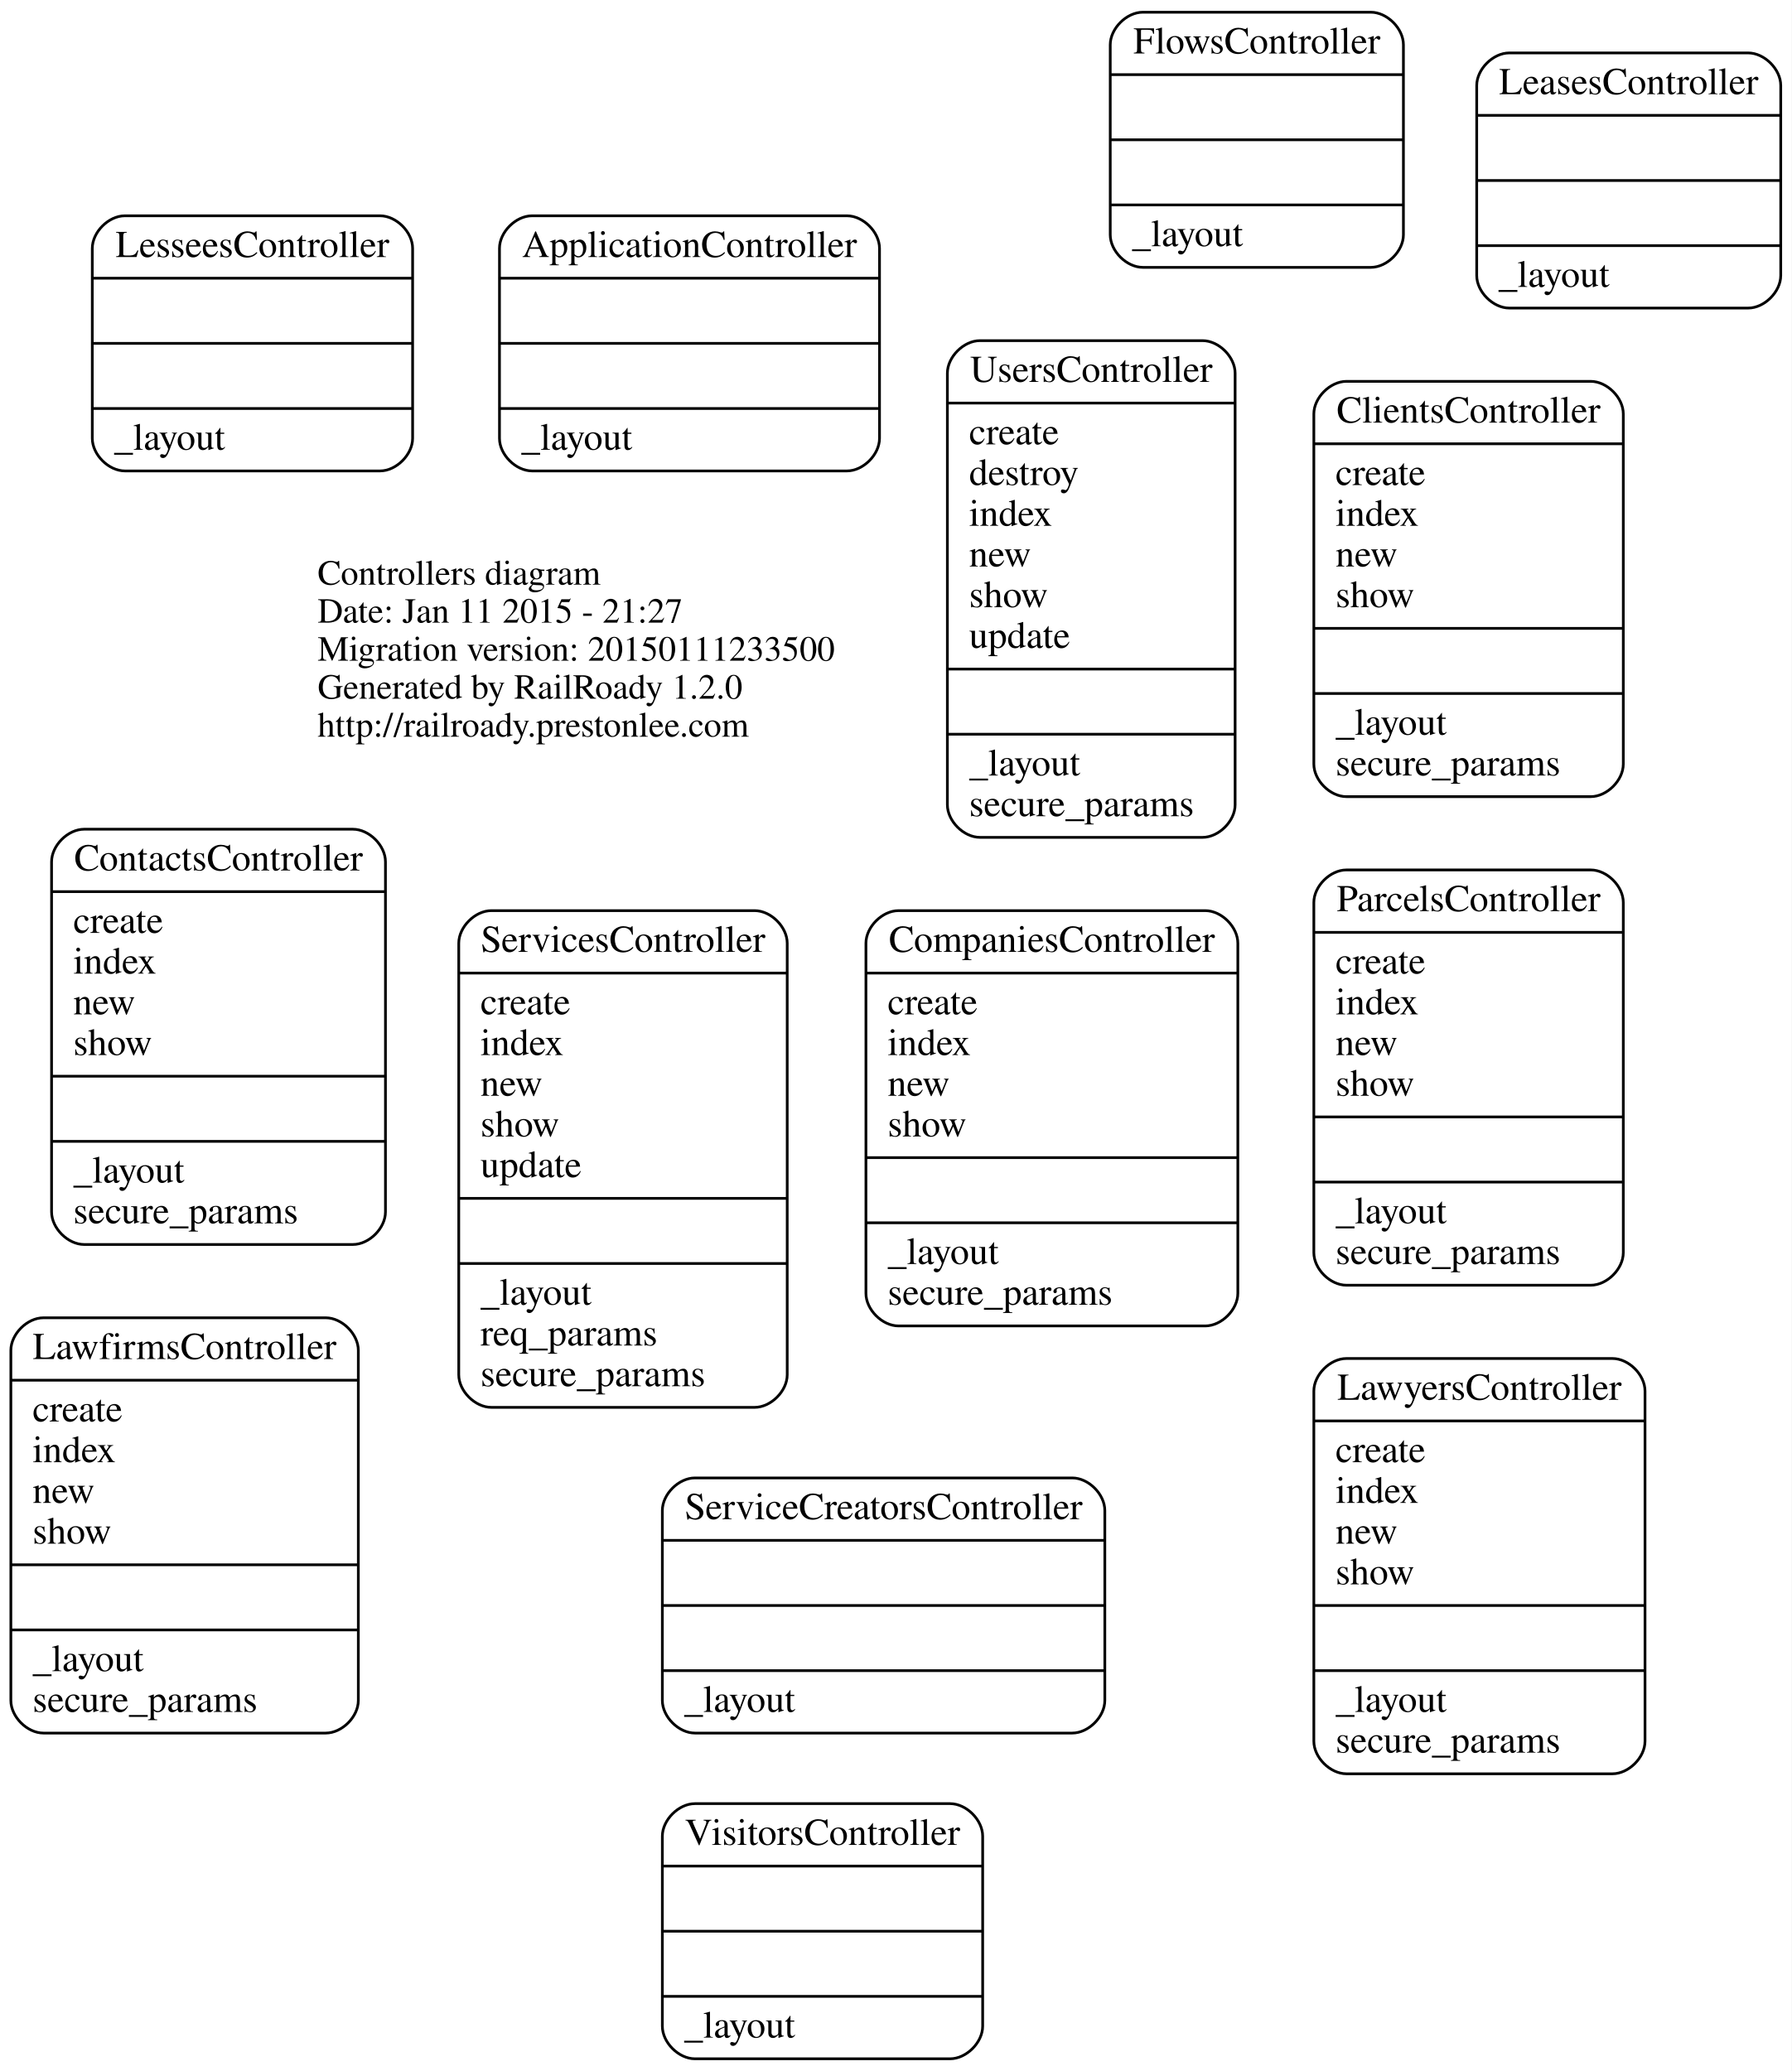
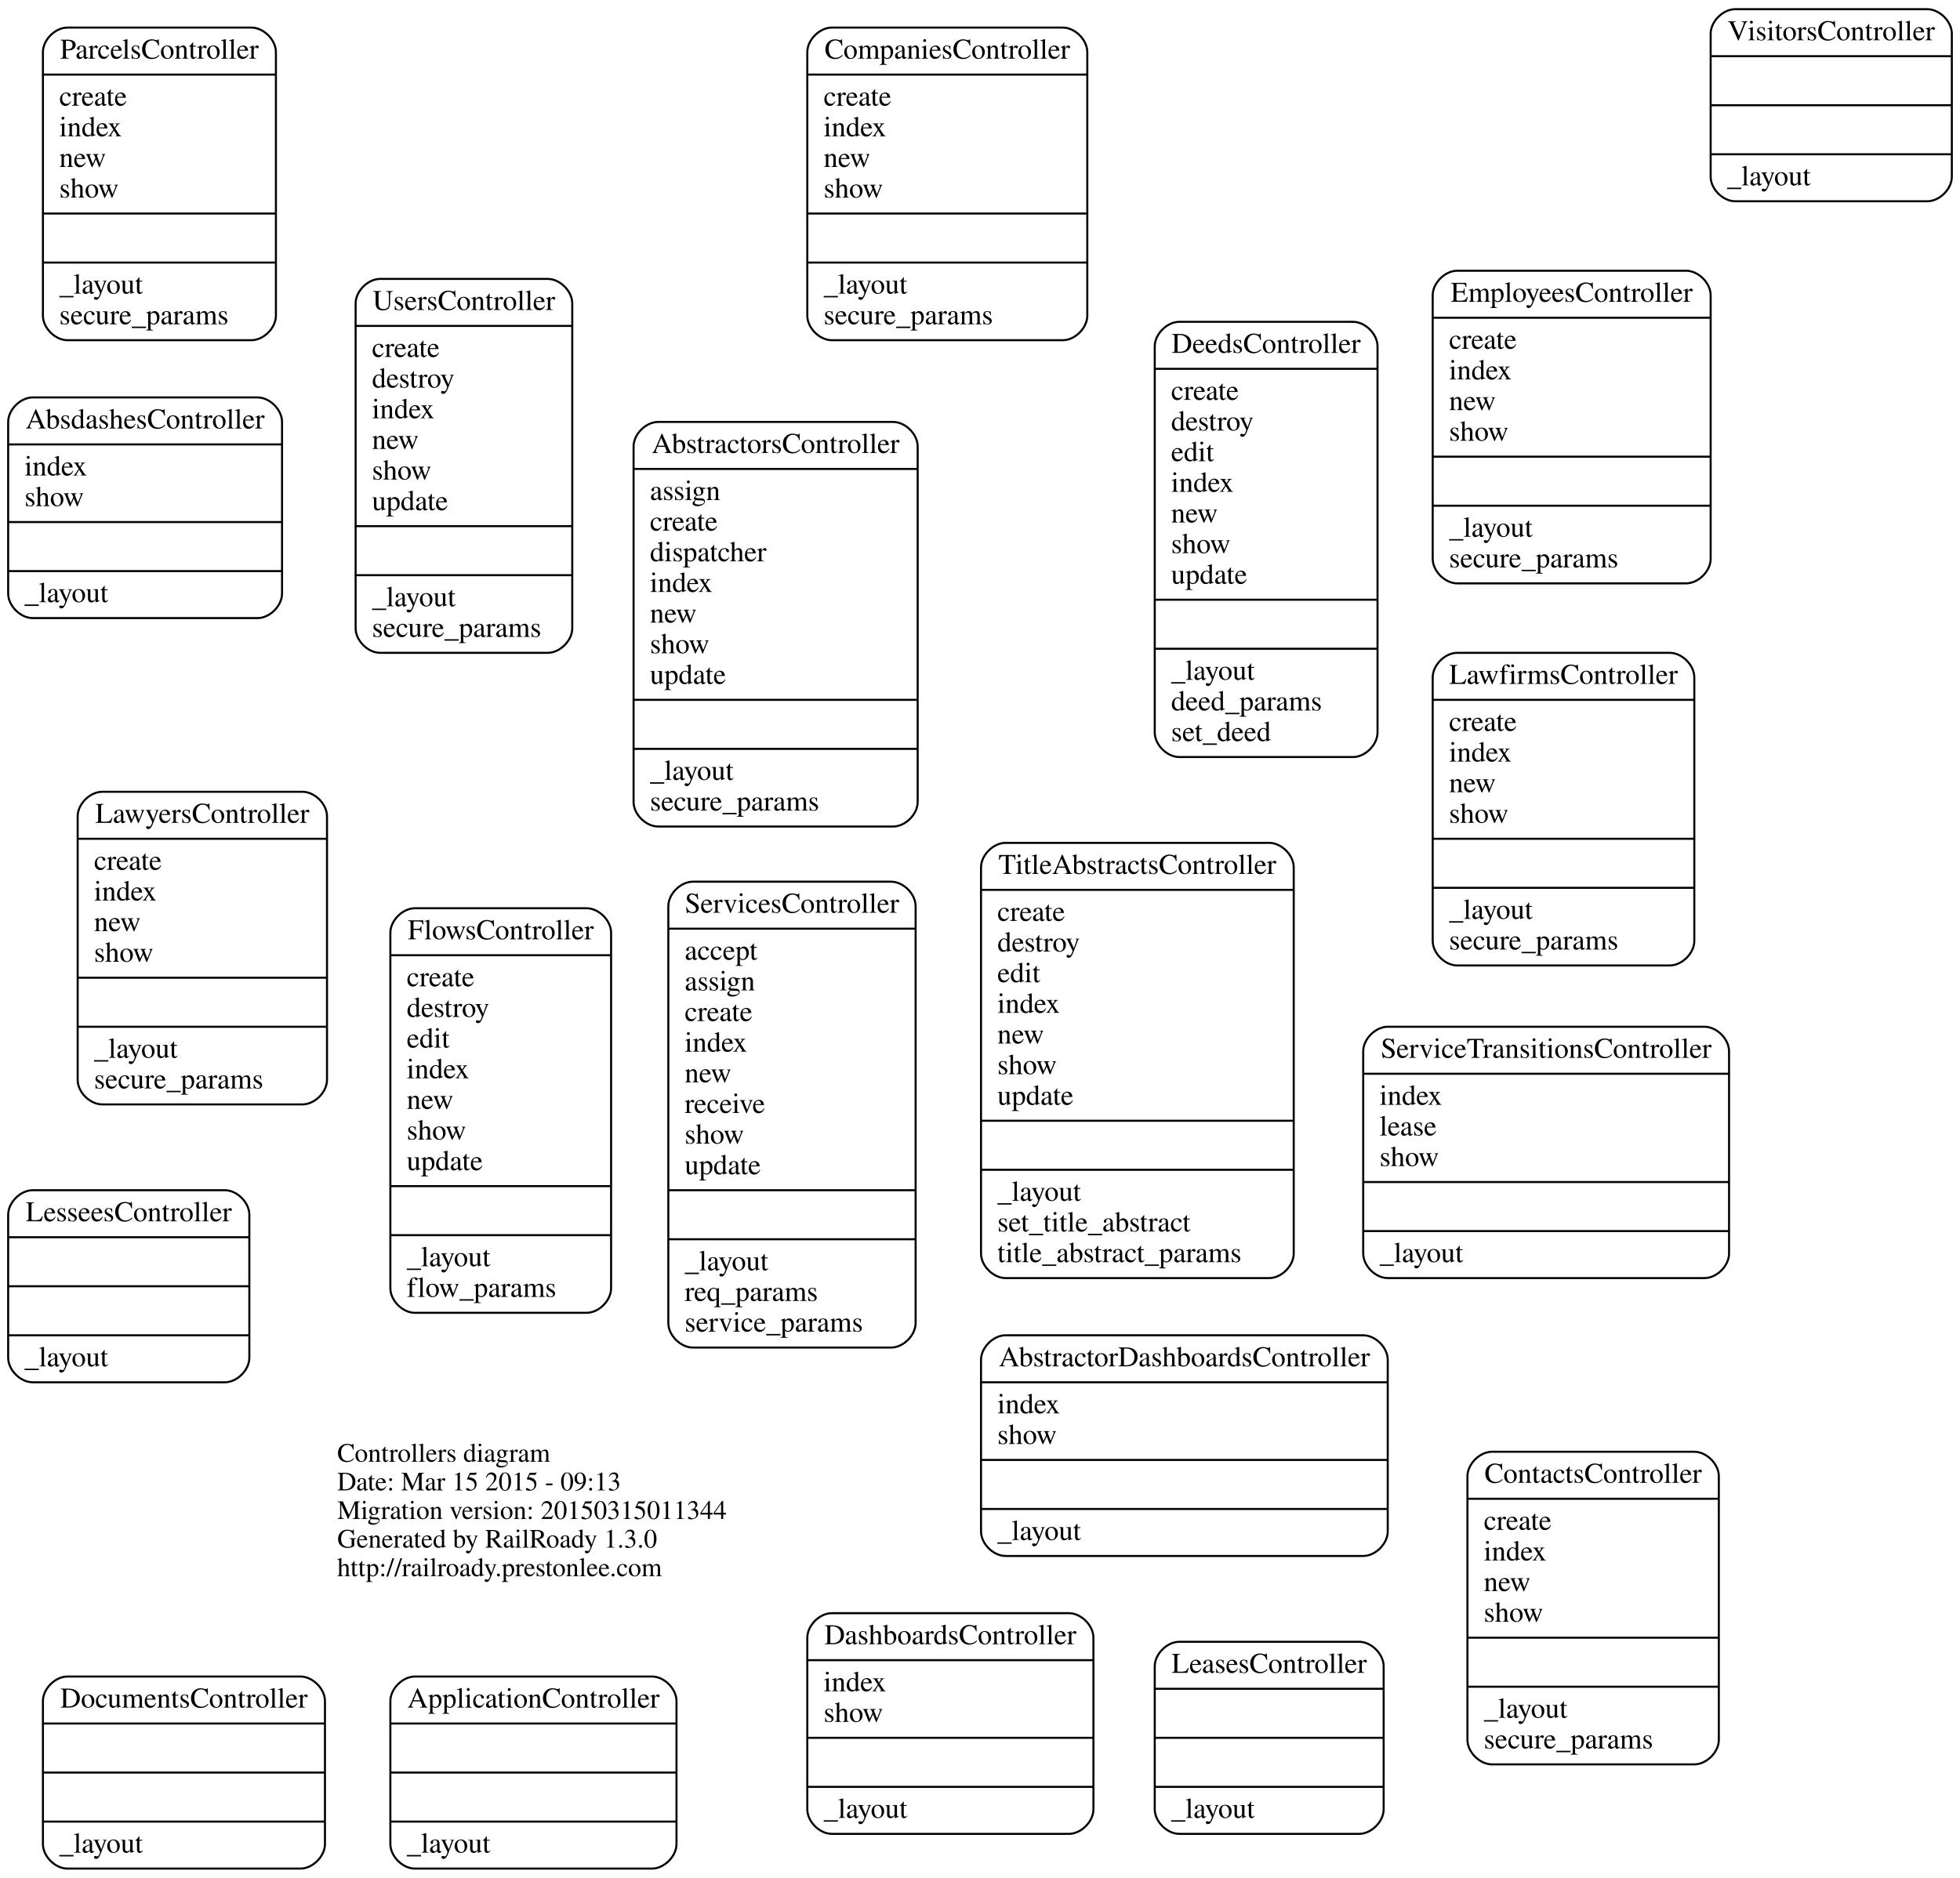
- <svg xmlns="http://www.w3.org/2000/svg" width="660pt" height="763pt" viewBox="0.00 0.00 660.00 763.00">
-   <g id="graph0" class="graph" transform="scale(1 1) rotate(0) translate(4 759)">
-     <polygon fill="white" stroke="none" points="-4,4 -4,-759 656,-759 656,4 -4,4" />
+ <svg xmlns="http://www.w3.org/2000/svg" width="959pt" height="919pt" viewBox="0.00 0.00 959.00 919.00">
+   <g id="graph0" class="graph" transform="scale(1 1) rotate(0) translate(4 915)">
+     <polygon fill="white" stroke="none" points="-4,4 -4,-915 955,-915 955,4 -4,4" />
    <g id="node1" class="node">
-       <text text-anchor="start" x="113" y="-543.6" font-family="Times,serif" font-size="13.00">Controllers diagram</text>
-       <text text-anchor="start" x="113" y="-529.6" font-family="Times,serif" font-size="13.00">Date: Jan 11 2015 - 21:27</text>
-       <text text-anchor="start" x="113" y="-515.6" font-family="Times,serif" font-size="13.00">Migration version: 20150111233500</text>
-       <text text-anchor="start" x="113" y="-501.6" font-family="Times,serif" font-size="13.00">Generated by RailRoady 1.2.0</text>
-       <text text-anchor="start" x="113" y="-487.6" font-family="Times,serif" font-size="13.00">http://railroady.prestonlee.com</text>
+       <text text-anchor="start" x="161" y="-199.6" font-family="Times,serif" font-size="13.00">Controllers diagram</text>
+       <text text-anchor="start" x="161" y="-185.6" font-family="Times,serif" font-size="13.00">Date: Mar 15 2015 - 09:13</text>
+       <text text-anchor="start" x="161" y="-171.6" font-family="Times,serif" font-size="13.00">Migration version: 20150315011344</text>
+       <text text-anchor="start" x="161" y="-157.6" font-family="Times,serif" font-size="13.00">Generated by RailRoady 1.3.0</text>
+       <text text-anchor="start" x="161" y="-143.6" font-family="Times,serif" font-size="13.00">http://railroady.prestonlee.com</text>
    </g>
    <g id="node2" class="node">
-       <path fill="none" stroke="black" d="M192,-585.5C192,-585.5 308,-585.5 308,-585.5 314,-585.5 320,-591.5 320,-597.5 320,-597.5 320,-667.5 320,-667.5 320,-673.5 314,-679.5 308,-679.5 308,-679.5 192,-679.5 192,-679.5 186,-679.5 180,-673.5 180,-667.5 180,-667.5 180,-597.5 180,-597.5 180,-591.5 186,-585.5 192,-585.5" />
-       <text text-anchor="middle" x="250" y="-664.3" font-family="Times,serif" font-size="14.00">ApplicationController</text>
-       <polyline fill="none" stroke="black" points="180,-656.5 320,-656.5 " />
-       <polyline fill="none" stroke="black" points="180,-632.5 320,-632.5 " />
-       <polyline fill="none" stroke="black" points="180,-608.5 320,-608.5 " />
-       <text text-anchor="start" x="188" y="-593.3" font-family="Times,serif" font-size="14.00">_layout</text>
+       <path fill="none" stroke="black" d="M12,-612.5C12,-612.5 122,-612.5 122,-612.5 128,-612.5 134,-618.5 134,-624.5 134,-624.5 134,-708.5 134,-708.5 134,-714.5 128,-720.5 122,-720.5 122,-720.5 12,-720.5 12,-720.5 6,-720.5 0,-714.5 0,-708.5 0,-708.5 0,-624.5 0,-624.5 0,-618.5 6,-612.5 12,-612.5" />
+       <text text-anchor="middle" x="67" y="-705.3" font-family="Times,serif" font-size="14.00">AbsdashesController</text>
+       <polyline fill="none" stroke="black" points="0,-697.5 134,-697.5 " />
+       <text text-anchor="start" x="8" y="-682.3" font-family="Times,serif" font-size="14.00">index</text>
+       <text text-anchor="start" x="8" y="-667.3" font-family="Times,serif" font-size="14.00">show</text>
+       <polyline fill="none" stroke="black" points="0,-659.5 134,-659.5 " />
+       <polyline fill="none" stroke="black" points="0,-635.5 134,-635.5 " />
+       <text text-anchor="start" x="8" y="-620.3" font-family="Times,serif" font-size="14.00">_layout</text>
    </g>
    <g id="node3" class="node">
-       <path fill="none" stroke="black" d="M492,-465.5C492,-465.5 582,-465.5 582,-465.5 588,-465.5 594,-471.5 594,-477.5 594,-477.5 594,-606.5 594,-606.5 594,-612.5 588,-618.5 582,-618.5 582,-618.5 492,-618.5 492,-618.5 486,-618.5 480,-612.5 480,-606.5 480,-606.5 480,-477.5 480,-477.5 480,-471.5 486,-465.5 492,-465.5" />
-       <text text-anchor="middle" x="537" y="-603.3" font-family="Times,serif" font-size="14.00">ClientsController</text>
-       <polyline fill="none" stroke="black" points="480,-595.5 594,-595.5 " />
-       <text text-anchor="start" x="488" y="-580.3" font-family="Times,serif" font-size="14.00">create</text>
-       <text text-anchor="start" x="488" y="-565.3" font-family="Times,serif" font-size="14.00">index</text>
-       <text text-anchor="start" x="488" y="-550.3" font-family="Times,serif" font-size="14.00">new</text>
-       <text text-anchor="start" x="488" y="-535.3" font-family="Times,serif" font-size="14.00">show</text>
-       <polyline fill="none" stroke="black" points="480,-527.5 594,-527.5 " />
-       <polyline fill="none" stroke="black" points="480,-503.5 594,-503.5 " />
-       <text text-anchor="start" x="488" y="-488.3" font-family="Times,serif" font-size="14.00">_layout</text>
-       <text text-anchor="start" x="488" y="-473.3" font-family="Times,serif" font-size="14.00">secure_params</text>
+       <path fill="none" stroke="black" d="M488,-153.5C488,-153.5 663,-153.5 663,-153.5 669,-153.5 675,-159.5 675,-165.5 675,-165.5 675,-249.5 675,-249.5 675,-255.5 669,-261.5 663,-261.5 663,-261.5 488,-261.5 488,-261.5 482,-261.5 476,-255.5 476,-249.5 476,-249.5 476,-165.5 476,-165.5 476,-159.5 482,-153.5 488,-153.5" />
+       <text text-anchor="middle" x="575.5" y="-246.3" font-family="Times,serif" font-size="14.00">AbstractorDashboardsController</text>
+       <polyline fill="none" stroke="black" points="476,-238.5 675,-238.5 " />
+       <text text-anchor="start" x="484" y="-223.3" font-family="Times,serif" font-size="14.00">index</text>
+       <text text-anchor="start" x="484" y="-208.3" font-family="Times,serif" font-size="14.00">show</text>
+       <polyline fill="none" stroke="black" points="476,-200.5 675,-200.5 " />
+       <polyline fill="none" stroke="black" points="476,-176.5 675,-176.5 " />
+       <text text-anchor="start" x="484" y="-161.3" font-family="Times,serif" font-size="14.00">_layout</text>
    </g>
    <g id="node4" class="node">
-       <path fill="none" stroke="black" d="M327,-270.5C327,-270.5 440,-270.5 440,-270.5 446,-270.5 452,-276.5 452,-282.5 452,-282.5 452,-411.5 452,-411.5 452,-417.5 446,-423.5 440,-423.5 440,-423.5 327,-423.5 327,-423.5 321,-423.5 315,-417.5 315,-411.5 315,-411.5 315,-282.5 315,-282.5 315,-276.5 321,-270.5 327,-270.5" />
-       <text text-anchor="middle" x="383.5" y="-408.3" font-family="Times,serif" font-size="14.00">CompaniesController</text>
-       <polyline fill="none" stroke="black" points="315,-400.5 452,-400.5 " />
-       <text text-anchor="start" x="323" y="-385.3" font-family="Times,serif" font-size="14.00">create</text>
-       <text text-anchor="start" x="323" y="-370.3" font-family="Times,serif" font-size="14.00">index</text>
-       <text text-anchor="start" x="323" y="-355.3" font-family="Times,serif" font-size="14.00">new</text>
-       <text text-anchor="start" x="323" y="-340.3" font-family="Times,serif" font-size="14.00">show</text>
-       <polyline fill="none" stroke="black" points="315,-332.5 452,-332.5 " />
-       <polyline fill="none" stroke="black" points="315,-308.5 452,-308.5 " />
-       <text text-anchor="start" x="323" y="-293.3" font-family="Times,serif" font-size="14.00">_layout</text>
-       <text text-anchor="start" x="323" y="-278.3" font-family="Times,serif" font-size="14.00">secure_params</text>
+       <path fill="none" stroke="black" d="M318,-510.5C318,-510.5 433,-510.5 433,-510.5 439,-510.5 445,-516.5 445,-522.5 445,-522.5 445,-696.5 445,-696.5 445,-702.5 439,-708.5 433,-708.5 433,-708.5 318,-708.5 318,-708.5 312,-708.5 306,-702.5 306,-696.5 306,-696.5 306,-522.5 306,-522.5 306,-516.5 312,-510.5 318,-510.5" />
+       <text text-anchor="middle" x="375.5" y="-693.3" font-family="Times,serif" font-size="14.00">AbstractorsController</text>
+       <polyline fill="none" stroke="black" points="306,-685.5 445,-685.5 " />
+       <text text-anchor="start" x="314" y="-670.3" font-family="Times,serif" font-size="14.00">assign</text>
+       <text text-anchor="start" x="314" y="-655.3" font-family="Times,serif" font-size="14.00">create</text>
+       <text text-anchor="start" x="314" y="-640.3" font-family="Times,serif" font-size="14.00">dispatcher</text>
+       <text text-anchor="start" x="314" y="-625.3" font-family="Times,serif" font-size="14.00">index</text>
+       <text text-anchor="start" x="314" y="-610.3" font-family="Times,serif" font-size="14.00">new</text>
+       <text text-anchor="start" x="314" y="-595.3" font-family="Times,serif" font-size="14.00">show</text>
+       <text text-anchor="start" x="314" y="-580.3" font-family="Times,serif" font-size="14.00">update</text>
+       <polyline fill="none" stroke="black" points="306,-572.5 445,-572.5 " />
+       <polyline fill="none" stroke="black" points="306,-548.5 445,-548.5 " />
+       <text text-anchor="start" x="314" y="-533.3" font-family="Times,serif" font-size="14.00">_layout</text>
+       <text text-anchor="start" x="314" y="-518.3" font-family="Times,serif" font-size="14.00">secure_params</text>
    </g>
    <g id="node5" class="node">
-       <path fill="none" stroke="black" d="M27,-300.5C27,-300.5 126,-300.5 126,-300.5 132,-300.5 138,-306.5 138,-312.5 138,-312.5 138,-441.5 138,-441.5 138,-447.5 132,-453.5 126,-453.5 126,-453.5 27,-453.5 27,-453.5 21,-453.5 15,-447.5 15,-441.5 15,-441.5 15,-312.5 15,-312.5 15,-306.5 21,-300.5 27,-300.5" />
-       <text text-anchor="middle" x="76.5" y="-438.3" font-family="Times,serif" font-size="14.00">ContactsController</text>
-       <polyline fill="none" stroke="black" points="15,-430.5 138,-430.5 " />
-       <text text-anchor="start" x="23" y="-415.3" font-family="Times,serif" font-size="14.00">create</text>
-       <text text-anchor="start" x="23" y="-400.3" font-family="Times,serif" font-size="14.00">index</text>
-       <text text-anchor="start" x="23" y="-385.3" font-family="Times,serif" font-size="14.00">new</text>
-       <text text-anchor="start" x="23" y="-370.3" font-family="Times,serif" font-size="14.00">show</text>
-       <polyline fill="none" stroke="black" points="15,-362.5 138,-362.5 " />
-       <polyline fill="none" stroke="black" points="15,-338.5 138,-338.5 " />
-       <text text-anchor="start" x="23" y="-323.3" font-family="Times,serif" font-size="14.00">_layout</text>
-       <text text-anchor="start" x="23" y="-308.3" font-family="Times,serif" font-size="14.00">secure_params</text>
+       <path fill="none" stroke="black" d="M199,-0.5C199,-0.5 315,-0.5 315,-0.5 321,-0.5 327,-6.5 327,-12.5 327,-12.5 327,-82.5 327,-82.5 327,-88.5 321,-94.5 315,-94.5 315,-94.5 199,-94.5 199,-94.5 193,-94.5 187,-88.5 187,-82.5 187,-82.5 187,-12.5 187,-12.5 187,-6.5 193,-0.5 199,-0.5" />
+       <text text-anchor="middle" x="257" y="-79.3" font-family="Times,serif" font-size="14.00">ApplicationController</text>
+       <polyline fill="none" stroke="black" points="187,-71.5 327,-71.5 " />
+       <polyline fill="none" stroke="black" points="187,-47.5 327,-47.5 " />
+       <polyline fill="none" stroke="black" points="187,-23.5 327,-23.5 " />
+       <text text-anchor="start" x="195" y="-8.3" font-family="Times,serif" font-size="14.00">_layout</text>
    </g>
    <g id="node6" class="node">
-       <path fill="none" stroke="black" d="M417,-660.5C417,-660.5 501,-660.5 501,-660.5 507,-660.5 513,-666.5 513,-672.5 513,-672.5 513,-742.5 513,-742.5 513,-748.5 507,-754.5 501,-754.5 501,-754.5 417,-754.5 417,-754.5 411,-754.5 405,-748.5 405,-742.5 405,-742.5 405,-672.5 405,-672.5 405,-666.5 411,-660.5 417,-660.5" />
-       <text text-anchor="middle" x="459" y="-739.3" font-family="Times,serif" font-size="14.00">FlowsController</text>
-       <polyline fill="none" stroke="black" points="405,-731.5 513,-731.5 " />
-       <polyline fill="none" stroke="black" points="405,-707.5 513,-707.5 " />
-       <polyline fill="none" stroke="black" points="405,-683.5 513,-683.5 " />
-       <text text-anchor="start" x="413" y="-668.3" font-family="Times,serif" font-size="14.00">_layout</text>
+       <path fill="none" stroke="black" d="M403,-748.5C403,-748.5 516,-748.5 516,-748.5 522,-748.5 528,-754.5 528,-760.5 528,-760.5 528,-889.5 528,-889.5 528,-895.5 522,-901.5 516,-901.5 516,-901.5 403,-901.5 403,-901.5 397,-901.5 391,-895.5 391,-889.5 391,-889.5 391,-760.5 391,-760.5 391,-754.5 397,-748.5 403,-748.5" />
+       <text text-anchor="middle" x="459.5" y="-886.3" font-family="Times,serif" font-size="14.00">CompaniesController</text>
+       <polyline fill="none" stroke="black" points="391,-878.5 528,-878.5 " />
+       <text text-anchor="start" x="399" y="-863.3" font-family="Times,serif" font-size="14.00">create</text>
+       <text text-anchor="start" x="399" y="-848.3" font-family="Times,serif" font-size="14.00">index</text>
+       <text text-anchor="start" x="399" y="-833.3" font-family="Times,serif" font-size="14.00">new</text>
+       <text text-anchor="start" x="399" y="-818.3" font-family="Times,serif" font-size="14.00">show</text>
+       <polyline fill="none" stroke="black" points="391,-810.5 528,-810.5 " />
+       <polyline fill="none" stroke="black" points="391,-786.5 528,-786.5 " />
+       <text text-anchor="start" x="399" y="-771.3" font-family="Times,serif" font-size="14.00">_layout</text>
+       <text text-anchor="start" x="399" y="-756.3" font-family="Times,serif" font-size="14.00">secure_params</text>
    </g>
    <g id="node7" class="node">
-       <path fill="none" stroke="black" d="M12,-120.5C12,-120.5 116,-120.5 116,-120.5 122,-120.5 128,-126.5 128,-132.5 128,-132.5 128,-261.5 128,-261.5 128,-267.5 122,-273.5 116,-273.5 116,-273.5 12,-273.5 12,-273.5 6,-273.5 0,-267.5 0,-261.5 0,-261.5 0,-132.5 0,-132.5 0,-126.5 6,-120.5 12,-120.5" />
-       <text text-anchor="middle" x="64" y="-258.3" font-family="Times,serif" font-size="14.00">LawfirmsController</text>
-       <polyline fill="none" stroke="black" points="0,-250.5 128,-250.5 " />
-       <text text-anchor="start" x="8" y="-235.3" font-family="Times,serif" font-size="14.00">create</text>
-       <text text-anchor="start" x="8" y="-220.3" font-family="Times,serif" font-size="14.00">index</text>
-       <text text-anchor="start" x="8" y="-205.3" font-family="Times,serif" font-size="14.00">new</text>
-       <text text-anchor="start" x="8" y="-190.3" font-family="Times,serif" font-size="14.00">show</text>
-       <polyline fill="none" stroke="black" points="0,-182.5 128,-182.5 " />
-       <polyline fill="none" stroke="black" points="0,-158.5 128,-158.5 " />
-       <text text-anchor="start" x="8" y="-143.3" font-family="Times,serif" font-size="14.00">_layout</text>
-       <text text-anchor="start" x="8" y="-128.3" font-family="Times,serif" font-size="14.00">secure_params</text>
+       <path fill="none" stroke="black" d="M726,-51.5C726,-51.5 825,-51.5 825,-51.5 831,-51.5 837,-57.5 837,-63.5 837,-63.5 837,-192.5 837,-192.5 837,-198.5 831,-204.5 825,-204.5 825,-204.5 726,-204.5 726,-204.5 720,-204.5 714,-198.5 714,-192.5 714,-192.5 714,-63.5 714,-63.5 714,-57.5 720,-51.5 726,-51.5" />
+       <text text-anchor="middle" x="775.5" y="-189.3" font-family="Times,serif" font-size="14.00">ContactsController</text>
+       <polyline fill="none" stroke="black" points="714,-181.5 837,-181.5 " />
+       <text text-anchor="start" x="722" y="-166.3" font-family="Times,serif" font-size="14.00">create</text>
+       <text text-anchor="start" x="722" y="-151.3" font-family="Times,serif" font-size="14.00">index</text>
+       <text text-anchor="start" x="722" y="-136.3" font-family="Times,serif" font-size="14.00">new</text>
+       <text text-anchor="start" x="722" y="-121.3" font-family="Times,serif" font-size="14.00">show</text>
+       <polyline fill="none" stroke="black" points="714,-113.5 837,-113.5 " />
+       <polyline fill="none" stroke="black" points="714,-89.5 837,-89.5 " />
+       <text text-anchor="start" x="722" y="-74.3" font-family="Times,serif" font-size="14.00">_layout</text>
+       <text text-anchor="start" x="722" y="-59.3" font-family="Times,serif" font-size="14.00">secure_params</text>
    </g>
    <g id="node8" class="node">
-       <path fill="none" stroke="black" d="M492,-105.5C492,-105.5 590,-105.5 590,-105.5 596,-105.5 602,-111.5 602,-117.5 602,-117.5 602,-246.5 602,-246.5 602,-252.5 596,-258.5 590,-258.5 590,-258.5 492,-258.5 492,-258.5 486,-258.5 480,-252.5 480,-246.5 480,-246.5 480,-117.5 480,-117.5 480,-111.5 486,-105.5 492,-105.5" />
-       <text text-anchor="middle" x="541" y="-243.3" font-family="Times,serif" font-size="14.00">LawyersController</text>
-       <polyline fill="none" stroke="black" points="480,-235.5 602,-235.5 " />
-       <text text-anchor="start" x="488" y="-220.3" font-family="Times,serif" font-size="14.00">create</text>
-       <text text-anchor="start" x="488" y="-205.3" font-family="Times,serif" font-size="14.00">index</text>
-       <text text-anchor="start" x="488" y="-190.3" font-family="Times,serif" font-size="14.00">new</text>
-       <text text-anchor="start" x="488" y="-175.3" font-family="Times,serif" font-size="14.00">show</text>
-       <polyline fill="none" stroke="black" points="480,-167.5 602,-167.5 " />
-       <polyline fill="none" stroke="black" points="480,-143.5 602,-143.5 " />
-       <text text-anchor="start" x="488" y="-128.3" font-family="Times,serif" font-size="14.00">_layout</text>
-       <text text-anchor="start" x="488" y="-113.3" font-family="Times,serif" font-size="14.00">secure_params</text>
+       <path fill="none" stroke="black" d="M403,-17.5C403,-17.5 519,-17.5 519,-17.5 525,-17.5 531,-23.5 531,-29.5 531,-29.5 531,-113.5 531,-113.5 531,-119.5 525,-125.5 519,-125.5 519,-125.5 403,-125.5 403,-125.5 397,-125.5 391,-119.5 391,-113.5 391,-113.5 391,-29.5 391,-29.5 391,-23.5 397,-17.5 403,-17.5" />
+       <text text-anchor="middle" x="461" y="-110.3" font-family="Times,serif" font-size="14.00">DashboardsController</text>
+       <polyline fill="none" stroke="black" points="391,-102.5 531,-102.5 " />
+       <text text-anchor="start" x="399" y="-87.3" font-family="Times,serif" font-size="14.00">index</text>
+       <text text-anchor="start" x="399" y="-72.3" font-family="Times,serif" font-size="14.00">show</text>
+       <polyline fill="none" stroke="black" points="391,-64.5 531,-64.5 " />
+       <polyline fill="none" stroke="black" points="391,-40.5 531,-40.5 " />
+       <text text-anchor="start" x="399" y="-25.3" font-family="Times,serif" font-size="14.00">_layout</text>
    </g>
    <g id="node9" class="node">
-       <path fill="none" stroke="black" d="M552,-645.5C552,-645.5 640,-645.5 640,-645.5 646,-645.5 652,-651.5 652,-657.5 652,-657.5 652,-727.5 652,-727.5 652,-733.5 646,-739.5 640,-739.5 640,-739.5 552,-739.5 552,-739.5 546,-739.5 540,-733.5 540,-727.5 540,-727.5 540,-657.5 540,-657.5 540,-651.5 546,-645.5 552,-645.5" />
-       <text text-anchor="middle" x="596" y="-724.3" font-family="Times,serif" font-size="14.00">LeasesController</text>
-       <polyline fill="none" stroke="black" points="540,-716.5 652,-716.5 " />
-       <polyline fill="none" stroke="black" points="540,-692.5 652,-692.5 " />
-       <polyline fill="none" stroke="black" points="540,-668.5 652,-668.5 " />
-       <text text-anchor="start" x="548" y="-653.3" font-family="Times,serif" font-size="14.00">_layout</text>
+       <path fill="none" stroke="black" d="M573,-544.5C573,-544.5 658,-544.5 658,-544.5 664,-544.5 670,-550.5 670,-556.5 670,-556.5 670,-745.5 670,-745.5 670,-751.5 664,-757.5 658,-757.5 658,-757.5 573,-757.5 573,-757.5 567,-757.5 561,-751.5 561,-745.5 561,-745.5 561,-556.5 561,-556.5 561,-550.5 567,-544.5 573,-544.5" />
+       <text text-anchor="middle" x="615.5" y="-742.3" font-family="Times,serif" font-size="14.00">DeedsController</text>
+       <polyline fill="none" stroke="black" points="561,-734.5 670,-734.5 " />
+       <text text-anchor="start" x="569" y="-719.3" font-family="Times,serif" font-size="14.00">create</text>
+       <text text-anchor="start" x="569" y="-704.3" font-family="Times,serif" font-size="14.00">destroy</text>
+       <text text-anchor="start" x="569" y="-689.3" font-family="Times,serif" font-size="14.00">edit</text>
+       <text text-anchor="start" x="569" y="-674.3" font-family="Times,serif" font-size="14.00">index</text>
+       <text text-anchor="start" x="569" y="-659.3" font-family="Times,serif" font-size="14.00">new</text>
+       <text text-anchor="start" x="569" y="-644.3" font-family="Times,serif" font-size="14.00">show</text>
+       <text text-anchor="start" x="569" y="-629.3" font-family="Times,serif" font-size="14.00">update</text>
+       <polyline fill="none" stroke="black" points="561,-621.5 670,-621.5 " />
+       <polyline fill="none" stroke="black" points="561,-597.5 670,-597.5 " />
+       <text text-anchor="start" x="569" y="-582.3" font-family="Times,serif" font-size="14.00">_layout</text>
+       <text text-anchor="start" x="569" y="-567.3" font-family="Times,serif" font-size="14.00">deed_params</text>
+       <text text-anchor="start" x="569" y="-552.3" font-family="Times,serif" font-size="14.00">set_deed</text>
    </g>
    <g id="node10" class="node">
-       <path fill="none" stroke="black" d="M42,-585.5C42,-585.5 136,-585.5 136,-585.5 142,-585.5 148,-591.5 148,-597.5 148,-597.5 148,-667.5 148,-667.5 148,-673.5 142,-679.5 136,-679.5 136,-679.5 42,-679.5 42,-679.5 36,-679.5 30,-673.5 30,-667.5 30,-667.5 30,-597.5 30,-597.5 30,-591.5 36,-585.5 42,-585.5" />
-       <text text-anchor="middle" x="89" y="-664.3" font-family="Times,serif" font-size="14.00">LesseesController</text>
-       <polyline fill="none" stroke="black" points="30,-656.5 148,-656.5 " />
-       <polyline fill="none" stroke="black" points="30,-632.5 148,-632.5 " />
-       <polyline fill="none" stroke="black" points="30,-608.5 148,-608.5 " />
-       <text text-anchor="start" x="38" y="-593.3" font-family="Times,serif" font-size="14.00">_layout</text>
+       <path fill="none" stroke="black" d="M29,-0.5C29,-0.5 143,-0.5 143,-0.5 149,-0.5 155,-6.5 155,-12.5 155,-12.5 155,-82.5 155,-82.5 155,-88.5 149,-94.5 143,-94.5 143,-94.5 29,-94.5 29,-94.5 23,-94.5 17,-88.5 17,-82.5 17,-82.5 17,-12.5 17,-12.5 17,-6.5 23,-0.5 29,-0.5" />
+       <text text-anchor="middle" x="86" y="-79.3" font-family="Times,serif" font-size="14.00">DocumentsController</text>
+       <polyline fill="none" stroke="black" points="17,-71.5 155,-71.5 " />
+       <polyline fill="none" stroke="black" points="17,-47.5 155,-47.5 " />
+       <polyline fill="none" stroke="black" points="17,-23.5 155,-23.5 " />
+       <text text-anchor="start" x="25" y="-8.3" font-family="Times,serif" font-size="14.00">_layout</text>
    </g>
    <g id="node11" class="node">
-       <path fill="none" stroke="black" d="M492,-285.5C492,-285.5 582,-285.5 582,-285.5 588,-285.5 594,-291.5 594,-297.5 594,-297.5 594,-426.5 594,-426.5 594,-432.5 588,-438.5 582,-438.5 582,-438.5 492,-438.5 492,-438.5 486,-438.5 480,-432.5 480,-426.5 480,-426.5 480,-297.5 480,-297.5 480,-291.5 486,-285.5 492,-285.5" />
-       <text text-anchor="middle" x="537" y="-423.3" font-family="Times,serif" font-size="14.00">ParcelsController</text>
-       <polyline fill="none" stroke="black" points="480,-415.5 594,-415.5 " />
-       <text text-anchor="start" x="488" y="-400.3" font-family="Times,serif" font-size="14.00">create</text>
-       <text text-anchor="start" x="488" y="-385.3" font-family="Times,serif" font-size="14.00">index</text>
-       <text text-anchor="start" x="488" y="-370.3" font-family="Times,serif" font-size="14.00">new</text>
-       <text text-anchor="start" x="488" y="-355.3" font-family="Times,serif" font-size="14.00">show</text>
-       <polyline fill="none" stroke="black" points="480,-347.5 594,-347.5 " />
-       <polyline fill="none" stroke="black" points="480,-323.5 594,-323.5 " />
-       <text text-anchor="start" x="488" y="-308.3" font-family="Times,serif" font-size="14.00">_layout</text>
-       <text text-anchor="start" x="488" y="-293.3" font-family="Times,serif" font-size="14.00">secure_params</text>
+       <path fill="none" stroke="black" d="M709,-629.5C709,-629.5 821,-629.5 821,-629.5 827,-629.5 833,-635.5 833,-641.5 833,-641.5 833,-770.5 833,-770.5 833,-776.5 827,-782.5 821,-782.5 821,-782.5 709,-782.5 709,-782.5 703,-782.5 697,-776.5 697,-770.5 697,-770.5 697,-641.5 697,-641.5 697,-635.5 703,-629.5 709,-629.5" />
+       <text text-anchor="middle" x="765" y="-767.3" font-family="Times,serif" font-size="14.00">EmployeesController</text>
+       <polyline fill="none" stroke="black" points="697,-759.5 833,-759.5 " />
+       <text text-anchor="start" x="705" y="-744.3" font-family="Times,serif" font-size="14.00">create</text>
+       <text text-anchor="start" x="705" y="-729.3" font-family="Times,serif" font-size="14.00">index</text>
+       <text text-anchor="start" x="705" y="-714.3" font-family="Times,serif" font-size="14.00">new</text>
+       <text text-anchor="start" x="705" y="-699.3" font-family="Times,serif" font-size="14.00">show</text>
+       <polyline fill="none" stroke="black" points="697,-691.5 833,-691.5 " />
+       <polyline fill="none" stroke="black" points="697,-667.5 833,-667.5 " />
+       <text text-anchor="start" x="705" y="-652.3" font-family="Times,serif" font-size="14.00">_layout</text>
+       <text text-anchor="start" x="705" y="-637.3" font-family="Times,serif" font-size="14.00">secure_params</text>
    </g>
    <g id="node12" class="node">
-       <path fill="none" stroke="black" d="M252,-120.5C252,-120.5 391,-120.5 391,-120.5 397,-120.5 403,-126.5 403,-132.5 403,-132.5 403,-202.5 403,-202.5 403,-208.5 397,-214.5 391,-214.5 391,-214.5 252,-214.5 252,-214.5 246,-214.5 240,-208.5 240,-202.5 240,-202.5 240,-132.5 240,-132.5 240,-126.5 246,-120.5 252,-120.5" />
-       <text text-anchor="middle" x="321.5" y="-199.3" font-family="Times,serif" font-size="14.00">ServiceCreatorsController</text>
-       <polyline fill="none" stroke="black" points="240,-191.5 403,-191.5 " />
-       <polyline fill="none" stroke="black" points="240,-167.5 403,-167.5 " />
-       <polyline fill="none" stroke="black" points="240,-143.5 403,-143.5 " />
-       <text text-anchor="start" x="248" y="-128.3" font-family="Times,serif" font-size="14.00">_layout</text>
+       <path fill="none" stroke="black" d="M199,-272.5C199,-272.5 283,-272.5 283,-272.5 289,-272.5 295,-278.5 295,-284.5 295,-284.5 295,-458.5 295,-458.5 295,-464.5 289,-470.5 283,-470.5 283,-470.5 199,-470.5 199,-470.5 193,-470.5 187,-464.5 187,-458.5 187,-458.5 187,-284.5 187,-284.5 187,-278.5 193,-272.5 199,-272.5" />
+       <text text-anchor="middle" x="241" y="-455.3" font-family="Times,serif" font-size="14.00">FlowsController</text>
+       <polyline fill="none" stroke="black" points="187,-447.5 295,-447.5 " />
+       <text text-anchor="start" x="195" y="-432.3" font-family="Times,serif" font-size="14.00">create</text>
+       <text text-anchor="start" x="195" y="-417.3" font-family="Times,serif" font-size="14.00">destroy</text>
+       <text text-anchor="start" x="195" y="-402.3" font-family="Times,serif" font-size="14.00">edit</text>
+       <text text-anchor="start" x="195" y="-387.3" font-family="Times,serif" font-size="14.00">index</text>
+       <text text-anchor="start" x="195" y="-372.3" font-family="Times,serif" font-size="14.00">new</text>
+       <text text-anchor="start" x="195" y="-357.3" font-family="Times,serif" font-size="14.00">show</text>
+       <text text-anchor="start" x="195" y="-342.3" font-family="Times,serif" font-size="14.00">update</text>
+       <polyline fill="none" stroke="black" points="187,-334.5 295,-334.5 " />
+       <polyline fill="none" stroke="black" points="187,-310.5 295,-310.5 " />
+       <text text-anchor="start" x="195" y="-295.3" font-family="Times,serif" font-size="14.00">_layout</text>
+       <text text-anchor="start" x="195" y="-280.3" font-family="Times,serif" font-size="14.00">flow_params</text>
    </g>
    <g id="node13" class="node">
-       <path fill="none" stroke="black" d="M177,-240.5C177,-240.5 274,-240.5 274,-240.5 280,-240.5 286,-246.5 286,-252.5 286,-252.5 286,-411.5 286,-411.5 286,-417.5 280,-423.5 274,-423.5 274,-423.5 177,-423.5 177,-423.5 171,-423.5 165,-417.5 165,-411.5 165,-411.5 165,-252.5 165,-252.5 165,-246.5 171,-240.5 177,-240.5" />
-       <text text-anchor="middle" x="225.5" y="-408.3" font-family="Times,serif" font-size="14.00">ServicesController</text>
-       <polyline fill="none" stroke="black" points="165,-400.5 286,-400.5 " />
-       <text text-anchor="start" x="173" y="-385.3" font-family="Times,serif" font-size="14.00">create</text>
-       <text text-anchor="start" x="173" y="-370.3" font-family="Times,serif" font-size="14.00">index</text>
-       <text text-anchor="start" x="173" y="-355.3" font-family="Times,serif" font-size="14.00">new</text>
-       <text text-anchor="start" x="173" y="-340.3" font-family="Times,serif" font-size="14.00">show</text>
-       <text text-anchor="start" x="173" y="-325.3" font-family="Times,serif" font-size="14.00">update</text>
-       <polyline fill="none" stroke="black" points="165,-317.5 286,-317.5 " />
-       <polyline fill="none" stroke="black" points="165,-293.5 286,-293.5 " />
-       <text text-anchor="start" x="173" y="-278.3" font-family="Times,serif" font-size="14.00">_layout</text>
-       <text text-anchor="start" x="173" y="-263.3" font-family="Times,serif" font-size="14.00">req_params</text>
-       <text text-anchor="start" x="173" y="-248.3" font-family="Times,serif" font-size="14.00">secure_params</text>
+       <path fill="none" stroke="black" d="M709,-442.5C709,-442.5 813,-442.5 813,-442.5 819,-442.5 825,-448.5 825,-454.5 825,-454.5 825,-583.5 825,-583.5 825,-589.5 819,-595.5 813,-595.5 813,-595.5 709,-595.5 709,-595.5 703,-595.5 697,-589.5 697,-583.5 697,-583.5 697,-454.5 697,-454.5 697,-448.5 703,-442.5 709,-442.5" />
+       <text text-anchor="middle" x="761" y="-580.3" font-family="Times,serif" font-size="14.00">LawfirmsController</text>
+       <polyline fill="none" stroke="black" points="697,-572.5 825,-572.5 " />
+       <text text-anchor="start" x="705" y="-557.3" font-family="Times,serif" font-size="14.00">create</text>
+       <text text-anchor="start" x="705" y="-542.3" font-family="Times,serif" font-size="14.00">index</text>
+       <text text-anchor="start" x="705" y="-527.3" font-family="Times,serif" font-size="14.00">new</text>
+       <text text-anchor="start" x="705" y="-512.3" font-family="Times,serif" font-size="14.00">show</text>
+       <polyline fill="none" stroke="black" points="697,-504.5 825,-504.5 " />
+       <polyline fill="none" stroke="black" points="697,-480.5 825,-480.5 " />
+       <text text-anchor="start" x="705" y="-465.3" font-family="Times,serif" font-size="14.00">_layout</text>
+       <text text-anchor="start" x="705" y="-450.3" font-family="Times,serif" font-size="14.00">secure_params</text>
    </g>
    <g id="node14" class="node">
-       <path fill="none" stroke="black" d="M357,-450.5C357,-450.5 439,-450.5 439,-450.5 445,-450.5 451,-456.5 451,-462.5 451,-462.5 451,-621.5 451,-621.5 451,-627.5 445,-633.5 439,-633.5 439,-633.5 357,-633.5 357,-633.5 351,-633.5 345,-627.5 345,-621.5 345,-621.5 345,-462.5 345,-462.5 345,-456.5 351,-450.5 357,-450.5" />
-       <text text-anchor="middle" x="398" y="-618.3" font-family="Times,serif" font-size="14.00">UsersController</text>
-       <polyline fill="none" stroke="black" points="345,-610.5 451,-610.5 " />
-       <text text-anchor="start" x="353" y="-595.3" font-family="Times,serif" font-size="14.00">create</text>
-       <text text-anchor="start" x="353" y="-580.3" font-family="Times,serif" font-size="14.00">destroy</text>
-       <text text-anchor="start" x="353" y="-565.3" font-family="Times,serif" font-size="14.00">index</text>
-       <text text-anchor="start" x="353" y="-550.3" font-family="Times,serif" font-size="14.00">new</text>
-       <text text-anchor="start" x="353" y="-535.3" font-family="Times,serif" font-size="14.00">show</text>
-       <text text-anchor="start" x="353" y="-520.3" font-family="Times,serif" font-size="14.00">update</text>
-       <polyline fill="none" stroke="black" points="345,-512.5 451,-512.5 " />
-       <polyline fill="none" stroke="black" points="345,-488.5 451,-488.5 " />
-       <text text-anchor="start" x="353" y="-473.3" font-family="Times,serif" font-size="14.00">_layout</text>
-       <text text-anchor="start" x="353" y="-458.3" font-family="Times,serif" font-size="14.00">secure_params</text>
+       <path fill="none" stroke="black" d="M46,-374.5C46,-374.5 144,-374.5 144,-374.5 150,-374.5 156,-380.5 156,-386.5 156,-386.5 156,-515.5 156,-515.5 156,-521.5 150,-527.5 144,-527.5 144,-527.5 46,-527.5 46,-527.5 40,-527.5 34,-521.5 34,-515.5 34,-515.5 34,-386.5 34,-386.5 34,-380.5 40,-374.5 46,-374.5" />
+       <text text-anchor="middle" x="95" y="-512.3" font-family="Times,serif" font-size="14.00">LawyersController</text>
+       <polyline fill="none" stroke="black" points="34,-504.5 156,-504.5 " />
+       <text text-anchor="start" x="42" y="-489.3" font-family="Times,serif" font-size="14.00">create</text>
+       <text text-anchor="start" x="42" y="-474.3" font-family="Times,serif" font-size="14.00">index</text>
+       <text text-anchor="start" x="42" y="-459.3" font-family="Times,serif" font-size="14.00">new</text>
+       <text text-anchor="start" x="42" y="-444.3" font-family="Times,serif" font-size="14.00">show</text>
+       <polyline fill="none" stroke="black" points="34,-436.5 156,-436.5 " />
+       <polyline fill="none" stroke="black" points="34,-412.5 156,-412.5 " />
+       <text text-anchor="start" x="42" y="-397.3" font-family="Times,serif" font-size="14.00">_layout</text>
+       <text text-anchor="start" x="42" y="-382.3" font-family="Times,serif" font-size="14.00">secure_params</text>
    </g>
    <g id="node15" class="node">
-       <path fill="none" stroke="black" d="M252,-0.5C252,-0.5 346,-0.5 346,-0.5 352,-0.5 358,-6.5 358,-12.5 358,-12.5 358,-82.5 358,-82.5 358,-88.5 352,-94.5 346,-94.5 346,-94.5 252,-94.5 252,-94.5 246,-94.5 240,-88.5 240,-82.5 240,-82.5 240,-12.5 240,-12.5 240,-6.5 246,-0.5 252,-0.5" />
-       <text text-anchor="middle" x="299" y="-79.3" font-family="Times,serif" font-size="14.00">VisitorsController</text>
-       <polyline fill="none" stroke="black" points="240,-71.5 358,-71.5 " />
-       <polyline fill="none" stroke="black" points="240,-47.5 358,-47.5 " />
-       <polyline fill="none" stroke="black" points="240,-23.5 358,-23.5 " />
-       <text text-anchor="start" x="248" y="-8.3" font-family="Times,serif" font-size="14.00">_layout</text>
+       <path fill="none" stroke="black" d="M573,-17.5C573,-17.5 661,-17.5 661,-17.5 667,-17.5 673,-23.5 673,-29.5 673,-29.5 673,-99.5 673,-99.5 673,-105.5 667,-111.5 661,-111.5 661,-111.5 573,-111.5 573,-111.5 567,-111.5 561,-105.5 561,-99.5 561,-99.5 561,-29.5 561,-29.5 561,-23.5 567,-17.5 573,-17.5" />
+       <text text-anchor="middle" x="617" y="-96.3" font-family="Times,serif" font-size="14.00">LeasesController</text>
+       <polyline fill="none" stroke="black" points="561,-88.5 673,-88.5 " />
+       <polyline fill="none" stroke="black" points="561,-64.5 673,-64.5 " />
+       <polyline fill="none" stroke="black" points="561,-40.5 673,-40.5 " />
+       <text text-anchor="start" x="569" y="-25.3" font-family="Times,serif" font-size="14.00">_layout</text>
+     </g>
+     <g id="node16" class="node">
+       <path fill="none" stroke="black" d="M12,-238.5C12,-238.5 106,-238.5 106,-238.5 112,-238.5 118,-244.5 118,-250.5 118,-250.5 118,-320.5 118,-320.5 118,-326.5 112,-332.5 106,-332.5 106,-332.5 12,-332.5 12,-332.5 6,-332.5 0,-326.5 0,-320.5 0,-320.5 0,-250.5 0,-250.5 0,-244.5 6,-238.5 12,-238.5" />
+       <text text-anchor="middle" x="59" y="-317.3" font-family="Times,serif" font-size="14.00">LesseesController</text>
+       <polyline fill="none" stroke="black" points="0,-309.5 118,-309.5 " />
+       <polyline fill="none" stroke="black" points="0,-285.5 118,-285.5 " />
+       <polyline fill="none" stroke="black" points="0,-261.5 118,-261.5 " />
+       <text text-anchor="start" x="8" y="-246.3" font-family="Times,serif" font-size="14.00">_layout</text>
+     </g>
+     <g id="node17" class="node">
+       <path fill="none" stroke="black" d="M29,-748.5C29,-748.5 119,-748.5 119,-748.5 125,-748.5 131,-754.5 131,-760.5 131,-760.5 131,-889.5 131,-889.5 131,-895.5 125,-901.5 119,-901.5 119,-901.5 29,-901.5 29,-901.5 23,-901.5 17,-895.5 17,-889.5 17,-889.5 17,-760.5 17,-760.5 17,-754.5 23,-748.5 29,-748.5" />
+       <text text-anchor="middle" x="74" y="-886.3" font-family="Times,serif" font-size="14.00">ParcelsController</text>
+       <polyline fill="none" stroke="black" points="17,-878.5 131,-878.5 " />
+       <text text-anchor="start" x="25" y="-863.3" font-family="Times,serif" font-size="14.00">create</text>
+       <text text-anchor="start" x="25" y="-848.3" font-family="Times,serif" font-size="14.00">index</text>
+       <text text-anchor="start" x="25" y="-833.3" font-family="Times,serif" font-size="14.00">new</text>
+       <text text-anchor="start" x="25" y="-818.3" font-family="Times,serif" font-size="14.00">show</text>
+       <polyline fill="none" stroke="black" points="17,-810.5 131,-810.5 " />
+       <polyline fill="none" stroke="black" points="17,-786.5 131,-786.5 " />
+       <text text-anchor="start" x="25" y="-771.3" font-family="Times,serif" font-size="14.00">_layout</text>
+       <text text-anchor="start" x="25" y="-756.3" font-family="Times,serif" font-size="14.00">secure_params</text>
+     </g>
+     <g id="node18" class="node">
+       <path fill="none" stroke="black" d="M675,-289.5C675,-289.5 830,-289.5 830,-289.5 836,-289.5 842,-295.5 842,-301.5 842,-301.5 842,-400.5 842,-400.5 842,-406.5 836,-412.5 830,-412.5 830,-412.5 675,-412.5 675,-412.5 669,-412.5 663,-406.5 663,-400.5 663,-400.5 663,-301.5 663,-301.5 663,-295.5 669,-289.5 675,-289.5" />
+       <text text-anchor="middle" x="752.5" y="-397.3" font-family="Times,serif" font-size="14.00">ServiceTransitionsController</text>
+       <polyline fill="none" stroke="black" points="663,-389.5 842,-389.5 " />
+       <text text-anchor="start" x="671" y="-374.3" font-family="Times,serif" font-size="14.00">index</text>
+       <text text-anchor="start" x="671" y="-359.3" font-family="Times,serif" font-size="14.00">lease</text>
+       <text text-anchor="start" x="671" y="-344.3" font-family="Times,serif" font-size="14.00">show</text>
+       <polyline fill="none" stroke="black" points="663,-336.5 842,-336.5 " />
+       <polyline fill="none" stroke="black" points="663,-312.5 842,-312.5 " />
+       <text text-anchor="start" x="671" y="-297.3" font-family="Times,serif" font-size="14.00">_layout</text>
+     </g>
+     <g id="node19" class="node">
+       <path fill="none" stroke="black" d="M335,-255.5C335,-255.5 432,-255.5 432,-255.5 438,-255.5 444,-261.5 444,-267.5 444,-267.5 444,-471.5 444,-471.5 444,-477.5 438,-483.5 432,-483.5 432,-483.5 335,-483.5 335,-483.5 329,-483.5 323,-477.5 323,-471.5 323,-471.5 323,-267.5 323,-267.5 323,-261.5 329,-255.5 335,-255.5" />
+       <text text-anchor="middle" x="383.5" y="-468.3" font-family="Times,serif" font-size="14.00">ServicesController</text>
+       <polyline fill="none" stroke="black" points="323,-460.5 444,-460.5 " />
+       <text text-anchor="start" x="331" y="-445.3" font-family="Times,serif" font-size="14.00">accept</text>
+       <text text-anchor="start" x="331" y="-430.3" font-family="Times,serif" font-size="14.00">assign</text>
+       <text text-anchor="start" x="331" y="-415.3" font-family="Times,serif" font-size="14.00">create</text>
+       <text text-anchor="start" x="331" y="-400.3" font-family="Times,serif" font-size="14.00">index</text>
+       <text text-anchor="start" x="331" y="-385.3" font-family="Times,serif" font-size="14.00">new</text>
+       <text text-anchor="start" x="331" y="-370.3" font-family="Times,serif" font-size="14.00">receive</text>
+       <text text-anchor="start" x="331" y="-355.3" font-family="Times,serif" font-size="14.00">show</text>
+       <text text-anchor="start" x="331" y="-340.3" font-family="Times,serif" font-size="14.00">update</text>
+       <polyline fill="none" stroke="black" points="323,-332.5 444,-332.5 " />
+       <polyline fill="none" stroke="black" points="323,-308.5 444,-308.5 " />
+       <text text-anchor="start" x="331" y="-293.3" font-family="Times,serif" font-size="14.00">_layout</text>
+       <text text-anchor="start" x="331" y="-278.3" font-family="Times,serif" font-size="14.00">req_params</text>
+       <text text-anchor="start" x="331" y="-263.3" font-family="Times,serif" font-size="14.00">service_params</text>
+     </g>
+     <g id="node20" class="node">
+       <path fill="none" stroke="black" d="M488,-289.5C488,-289.5 617,-289.5 617,-289.5 623,-289.5 629,-295.5 629,-301.5 629,-301.5 629,-490.5 629,-490.5 629,-496.5 623,-502.5 617,-502.5 617,-502.5 488,-502.5 488,-502.5 482,-502.5 476,-496.5 476,-490.5 476,-490.5 476,-301.5 476,-301.5 476,-295.5 482,-289.5 488,-289.5" />
+       <text text-anchor="middle" x="552.5" y="-487.3" font-family="Times,serif" font-size="14.00">TitleAbstractsController</text>
+       <polyline fill="none" stroke="black" points="476,-479.5 629,-479.5 " />
+       <text text-anchor="start" x="484" y="-464.3" font-family="Times,serif" font-size="14.00">create</text>
+       <text text-anchor="start" x="484" y="-449.3" font-family="Times,serif" font-size="14.00">destroy</text>
+       <text text-anchor="start" x="484" y="-434.3" font-family="Times,serif" font-size="14.00">edit</text>
+       <text text-anchor="start" x="484" y="-419.3" font-family="Times,serif" font-size="14.00">index</text>
+       <text text-anchor="start" x="484" y="-404.3" font-family="Times,serif" font-size="14.00">new</text>
+       <text text-anchor="start" x="484" y="-389.3" font-family="Times,serif" font-size="14.00">show</text>
+       <text text-anchor="start" x="484" y="-374.3" font-family="Times,serif" font-size="14.00">update</text>
+       <polyline fill="none" stroke="black" points="476,-366.5 629,-366.5 " />
+       <polyline fill="none" stroke="black" points="476,-342.5 629,-342.5 " />
+       <text text-anchor="start" x="484" y="-327.3" font-family="Times,serif" font-size="14.00">_layout</text>
+       <text text-anchor="start" x="484" y="-312.3" font-family="Times,serif" font-size="14.00">set_title_abstract</text>
+       <text text-anchor="start" x="484" y="-297.3" font-family="Times,serif" font-size="14.00">title_abstract_params</text>
+     </g>
+     <g id="node21" class="node">
+       <path fill="none" stroke="black" d="M182,-595.5C182,-595.5 264,-595.5 264,-595.5 270,-595.5 276,-601.5 276,-607.5 276,-607.5 276,-766.5 276,-766.5 276,-772.5 270,-778.5 264,-778.5 264,-778.5 182,-778.5 182,-778.5 176,-778.5 170,-772.5 170,-766.5 170,-766.5 170,-607.5 170,-607.5 170,-601.5 176,-595.5 182,-595.5" />
+       <text text-anchor="middle" x="223" y="-763.3" font-family="Times,serif" font-size="14.00">UsersController</text>
+       <polyline fill="none" stroke="black" points="170,-755.5 276,-755.5 " />
+       <text text-anchor="start" x="178" y="-740.3" font-family="Times,serif" font-size="14.00">create</text>
+       <text text-anchor="start" x="178" y="-725.3" font-family="Times,serif" font-size="14.00">destroy</text>
+       <text text-anchor="start" x="178" y="-710.3" font-family="Times,serif" font-size="14.00">index</text>
+       <text text-anchor="start" x="178" y="-695.3" font-family="Times,serif" font-size="14.00">new</text>
+       <text text-anchor="start" x="178" y="-680.3" font-family="Times,serif" font-size="14.00">show</text>
+       <text text-anchor="start" x="178" y="-665.3" font-family="Times,serif" font-size="14.00">update</text>
+       <polyline fill="none" stroke="black" points="170,-657.5 276,-657.5 " />
+       <polyline fill="none" stroke="black" points="170,-633.5 276,-633.5 " />
+       <text text-anchor="start" x="178" y="-618.3" font-family="Times,serif" font-size="14.00">_layout</text>
+       <text text-anchor="start" x="178" y="-603.3" font-family="Times,serif" font-size="14.00">secure_params</text>
+     </g>
+     <g id="node22" class="node">
+       <path fill="none" stroke="black" d="M845,-816.5C845,-816.5 939,-816.5 939,-816.5 945,-816.5 951,-822.5 951,-828.5 951,-828.5 951,-898.5 951,-898.5 951,-904.5 945,-910.5 939,-910.5 939,-910.5 845,-910.5 845,-910.5 839,-910.5 833,-904.5 833,-898.5 833,-898.5 833,-828.5 833,-828.5 833,-822.5 839,-816.5 845,-816.5" />
+       <text text-anchor="middle" x="892" y="-895.3" font-family="Times,serif" font-size="14.00">VisitorsController</text>
+       <polyline fill="none" stroke="black" points="833,-887.5 951,-887.5 " />
+       <polyline fill="none" stroke="black" points="833,-863.5 951,-863.5 " />
+       <polyline fill="none" stroke="black" points="833,-839.5 951,-839.5 " />
+       <text text-anchor="start" x="841" y="-824.3" font-family="Times,serif" font-size="14.00">_layout</text>
    </g>
  </g>
</svg>
